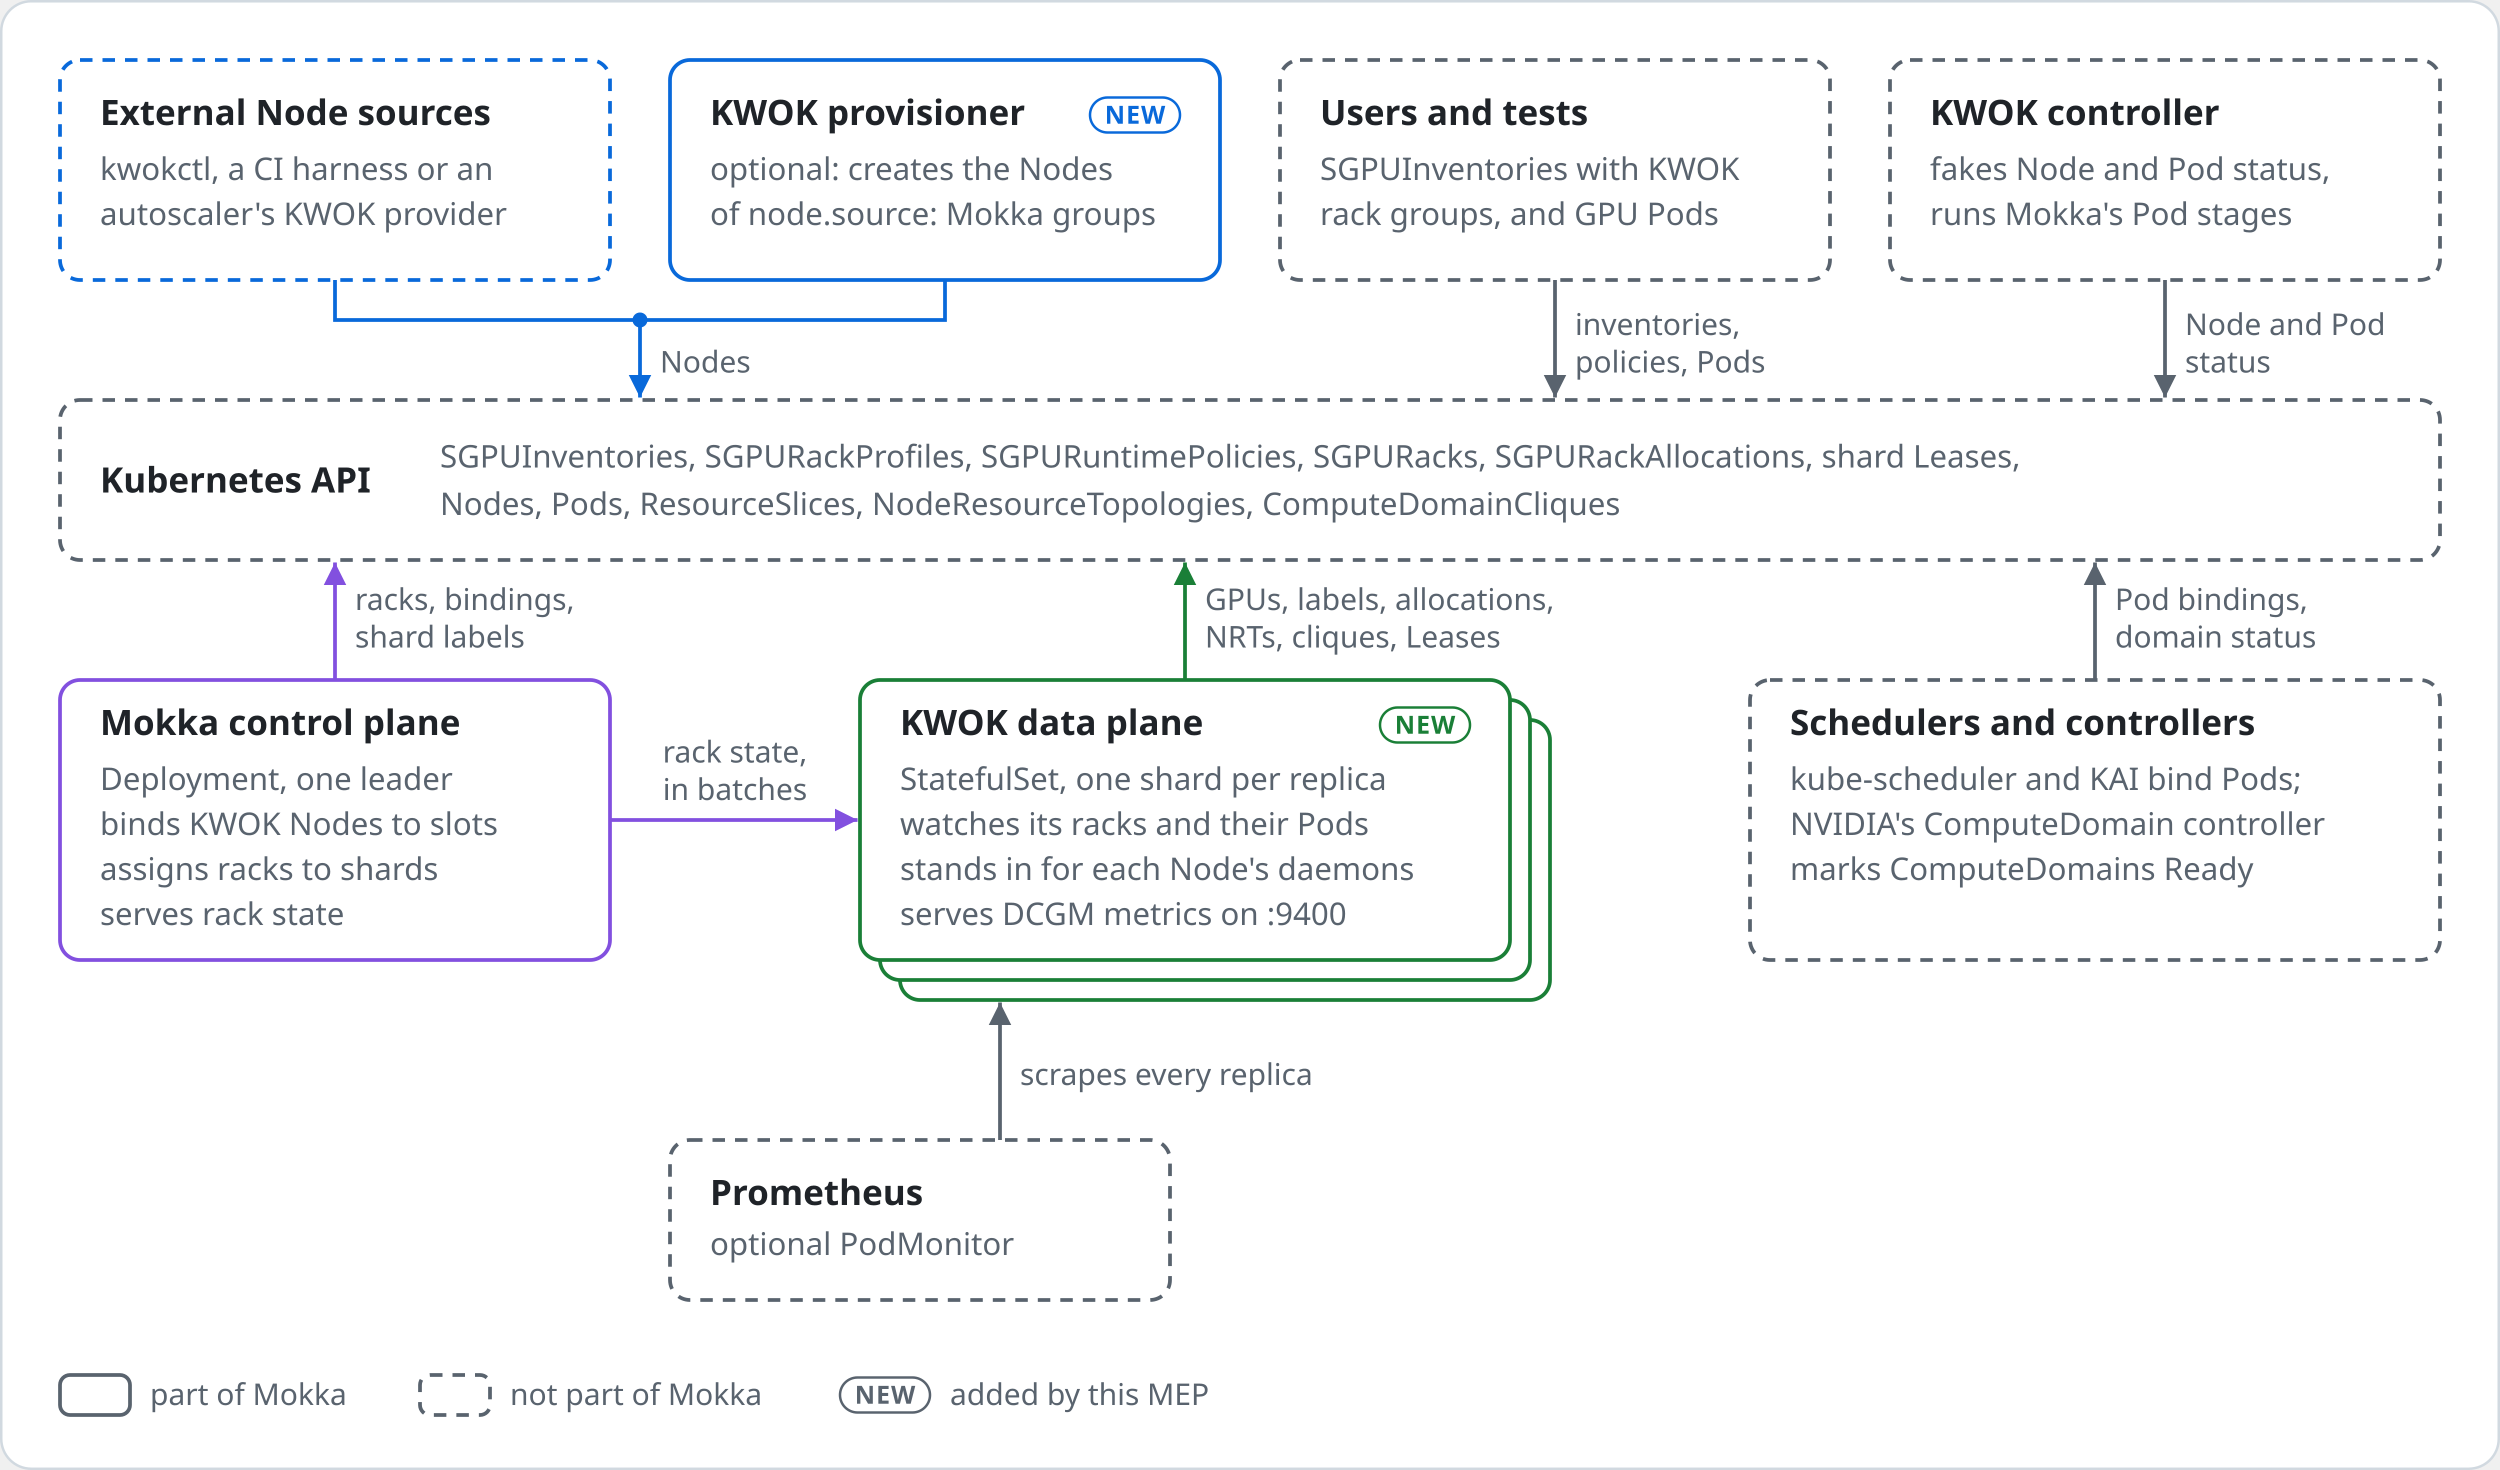
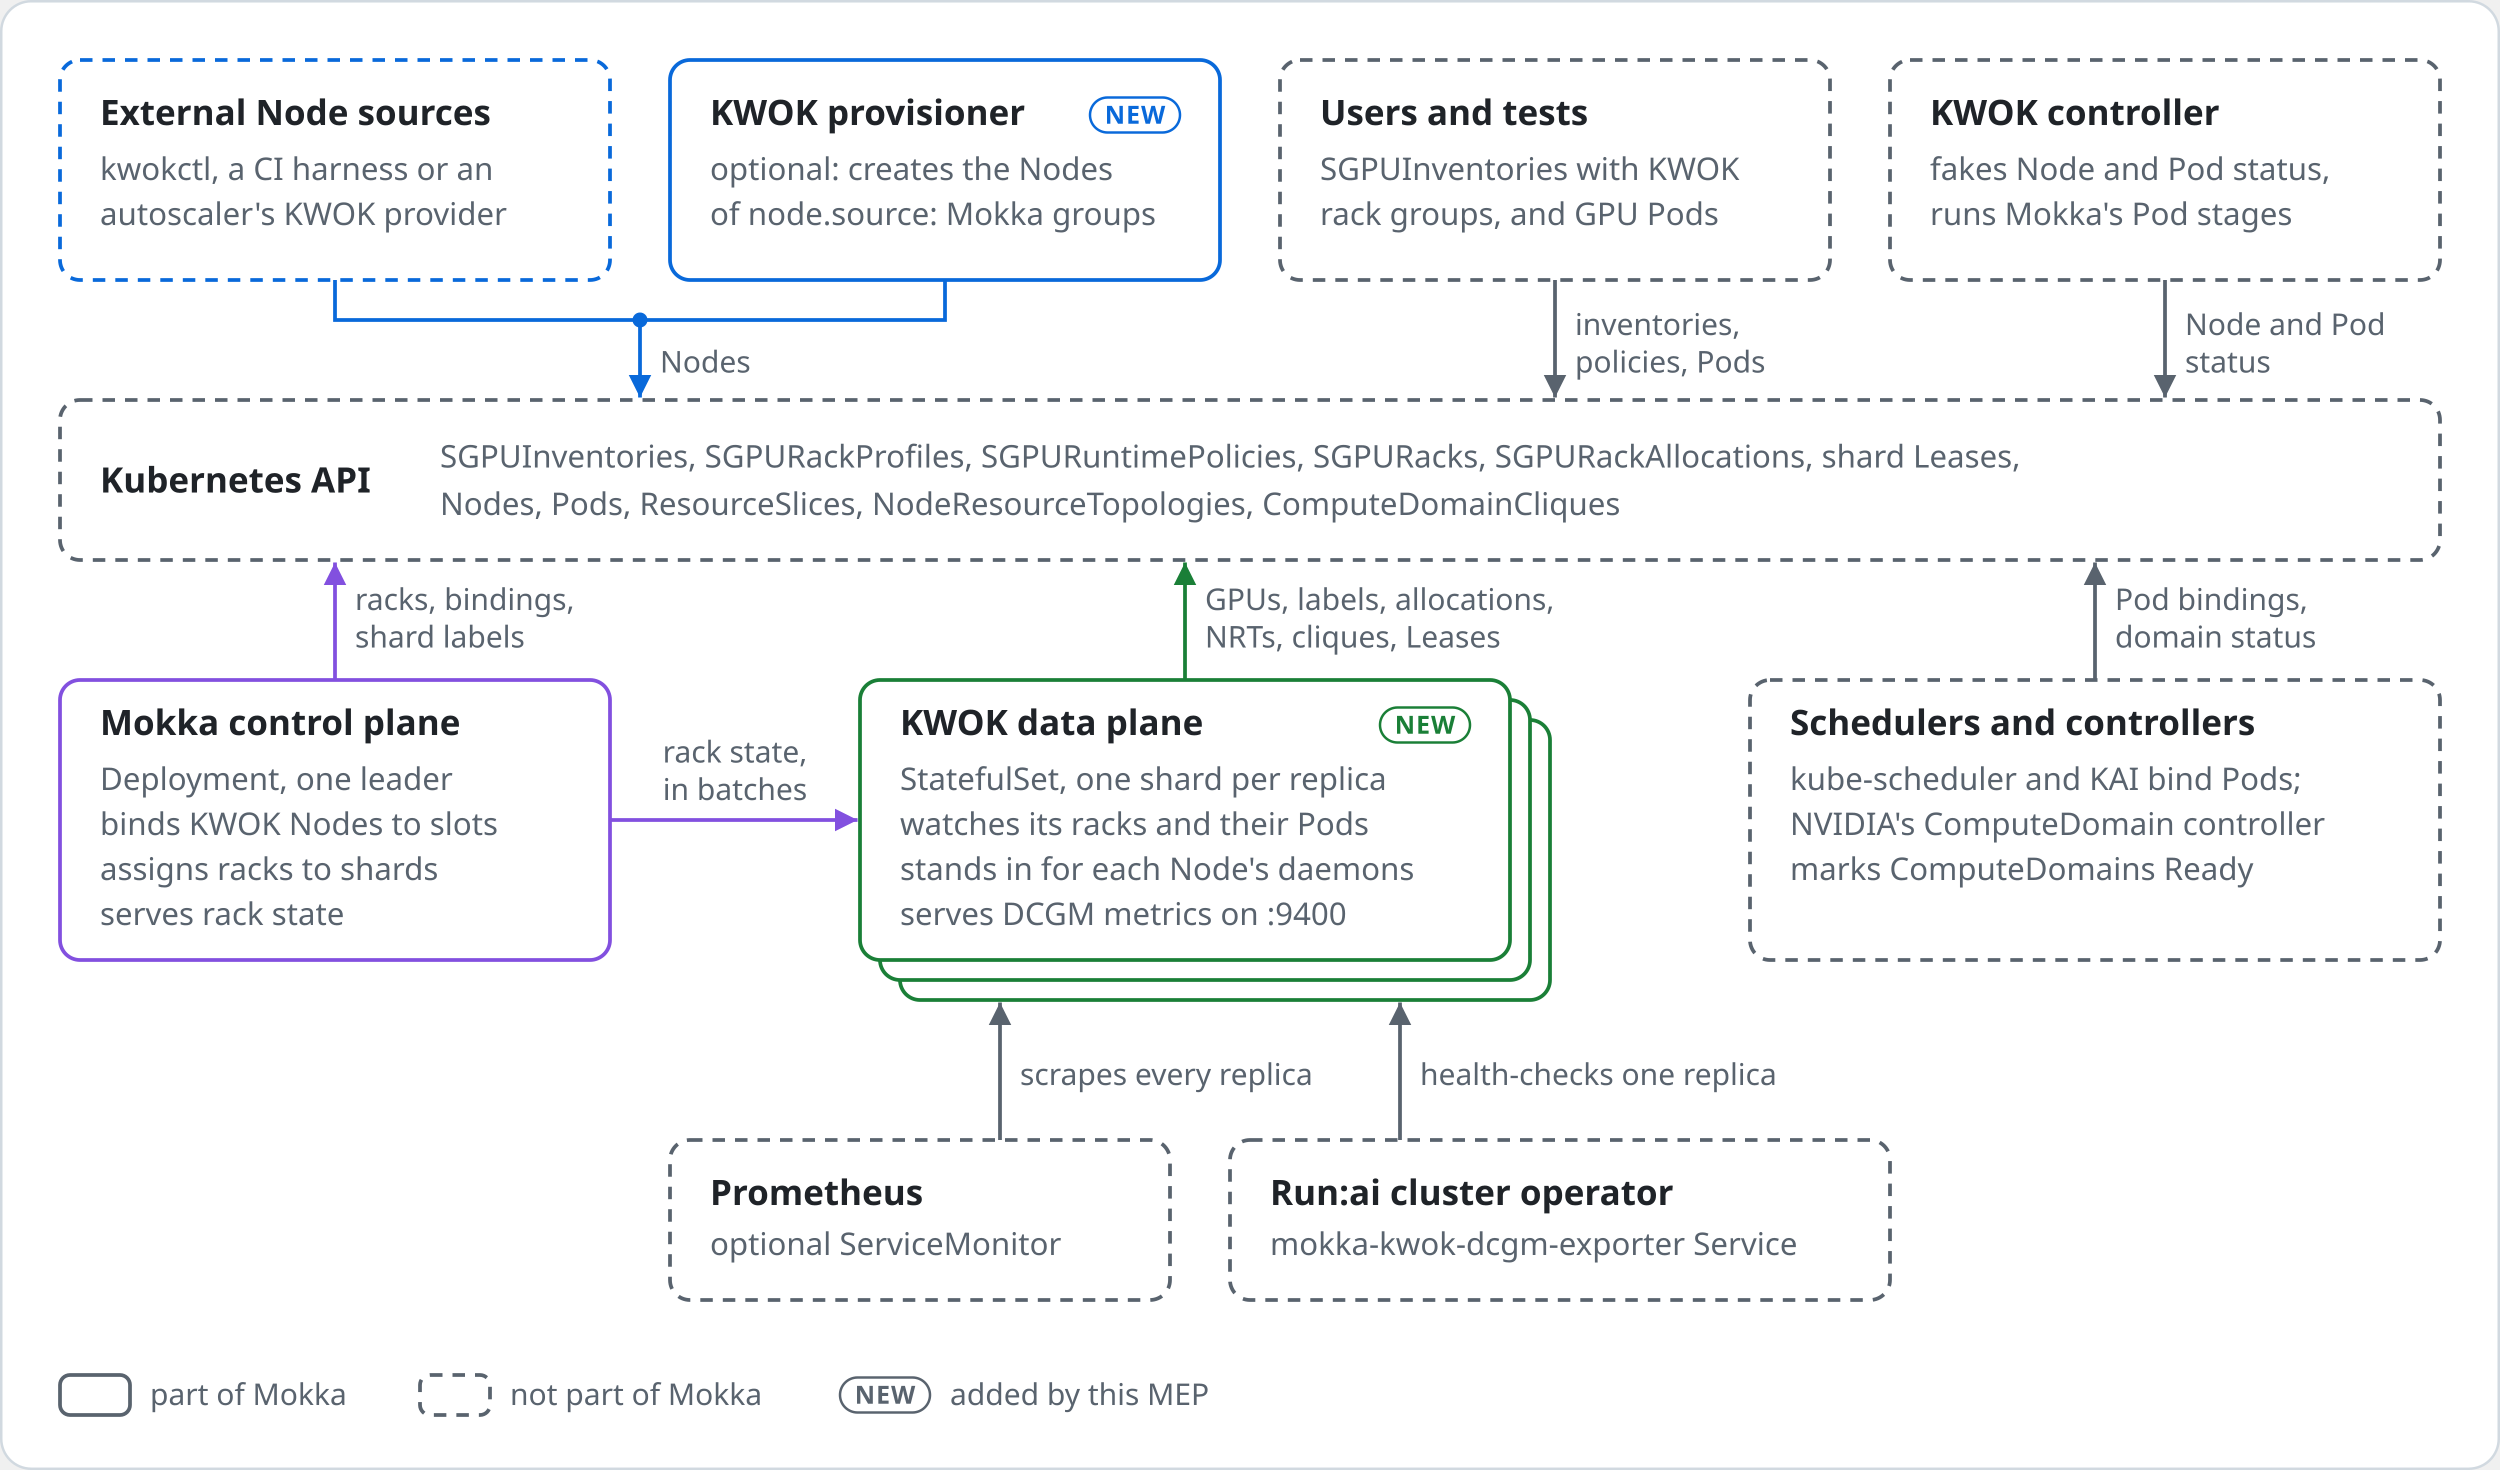
<svg xmlns="http://www.w3.org/2000/svg" viewBox="0 0 1000 588" width="1000" height="588" role="img" aria-labelledby="title desc">
  <style>
    .panel { fill: #ffffff; stroke: #d1d9e0; }
    text { font-family: -apple-system, BlinkMacSystemFont, "Segoe UI", "Noto Sans", Helvetica, Arial, sans-serif; fill: #1f2328; }
    .title { font-size: 14px; font-weight: 600; }
    .body { font-size: 12.5px; fill: #59636e; }
    .label { font-size: 12px; fill: #59636e; }
    .box { fill: #ffffff; stroke-width: 1.5; }
    .dashed { stroke-dasharray: 5 4; }
    .wire { fill: none; stroke-width: 1.5; }
    .pill { fill: #ffffff; stroke-width: 1; }
    .ptext { font-size: 10px; font-weight: 700; letter-spacing: 0.04em; }
    .b-src, .w-src, .p-src { stroke: #0969da; }
    .b-cp, .w-cp { stroke: #8250df; }
    .b-dp, .w-dp, .p-dp { stroke: #1a7f37; }
    .b-ext, .w-ext, .p-ext { stroke: #59636e; }
    .h-src, .pt-src { fill: #0969da; }
    .h-cp { fill: #8250df; }
    .h-dp, .pt-dp { fill: #1a7f37; }
    .h-ext, .pt-ext { fill: #59636e; }
    @media (prefers-color-scheme: dark) {
      .panel { fill: #0d1117; stroke: #3d444d; }
      text { fill: #f0f6fc; }
      .body, .label { fill: #9198a1; }
      .box, .pill { fill: #0d1117; }
      .b-src, .w-src, .p-src { stroke: #4493f8; }
      .b-cp, .w-cp { stroke: #ab7df8; }
      .b-dp, .w-dp, .p-dp { stroke: #3fb950; }
      .b-ext, .w-ext, .p-ext { stroke: #9198a1; }
      .h-src, .pt-src { fill: #4493f8; }
      .h-cp { fill: #ab7df8; }
      .h-dp, .pt-dp { fill: #3fb950; }
      .h-ext, .pt-ext { fill: #9198a1; }
    }
  </style>
  <defs>
    <marker id="arrow-src" viewBox="0 0 10 10" refX="10" refY="5" markerWidth="9" markerHeight="9" markerUnits="userSpaceOnUse" orient="auto">
      <path class="h-src" d="M0,0 L10,5 L0,10 z" />
    </marker>
    <marker id="arrow-cp" viewBox="0 0 10 10" refX="10" refY="5" markerWidth="9" markerHeight="9" markerUnits="userSpaceOnUse" orient="auto">
      <path class="h-cp" d="M0,0 L10,5 L0,10 z" />
    </marker>
    <marker id="arrow-dp" viewBox="0 0 10 10" refX="10" refY="5" markerWidth="9" markerHeight="9" markerUnits="userSpaceOnUse" orient="auto">
      <path class="h-dp" d="M0,0 L10,5 L0,10 z" />
    </marker>
    <marker id="arrow-ext" viewBox="0 0 10 10" refX="10" refY="5" markerWidth="9" markerHeight="9" markerUnits="userSpaceOnUse" orient="auto">
      <path class="h-ext" d="M0,0 L10,5 L0,10 z" />
    </marker>
  </defs>
  <rect class="panel" x="0.5" y="0.5" width="999" height="587" rx="12" />
  <rect class="box b-src dashed" x="24" y="24" width="220" height="88" rx="8" />
  <text class="title" x="40" y="50">External Node sources</text>
  <text class="body" x="40" y="72">kwokctl, a CI harness or an</text>
  <text class="body" x="40" y="90">autoscaler's KWOK provider</text>
  <rect class="box b-src" x="268" y="24" width="220" height="88" rx="8" />
  <text class="title" x="284" y="50">KWOK provisioner</text>
  <rect class="pill p-src" x="436" y="39" width="36" height="14" rx="7" />
  <text class="ptext pt-src" x="454" y="49.5" text-anchor="middle">NEW</text>
  <text class="body" x="284" y="72">optional: creates the Nodes</text>
  <text class="body" x="284" y="90">of node.source: Mokka groups</text>
  <rect class="box b-ext dashed" x="512" y="24" width="220" height="88" rx="8" />
  <text class="title" x="528" y="50">Users and tests</text>
  <text class="body" x="528" y="72">SGPUInventories with KWOK</text>
  <text class="body" x="528" y="90">rack groups, and GPU Pods</text>
  <rect class="box b-ext dashed" x="756" y="24" width="220" height="88" rx="8" />
  <text class="title" x="772" y="50">KWOK controller</text>
  <text class="body" x="772" y="72">fakes Node and Pod status,</text>
  <text class="body" x="772" y="90">runs Mokka's Pod stages</text>
  <rect class="box b-ext dashed" x="24" y="160" width="952" height="64" rx="8" />
  <text class="title" x="40" y="197">Kubernetes API</text>
  <text class="body" x="176" y="187">SGPUInventories, SGPURackProfiles, SGPURuntimePolicies, SGPURacks, SGPURackAllocations, shard Leases,</text>
  <text class="body" x="176" y="206">Nodes, Pods, ResourceSlices, NodeResourceTopologies, ComputeDomainCliques</text>
  <rect class="box b-cp" x="24" y="272" width="220" height="112" rx="8" />
  <text class="title" x="40" y="294">Mokka control plane</text>
  <text class="body" x="40" y="316">Deployment, one leader</text>
  <text class="body" x="40" y="334">binds KWOK Nodes to slots</text>
  <text class="body" x="40" y="352">assigns racks to shards</text>
  <text class="body" x="40" y="370">serves rack state</text>
  <rect class="box b-dp" x="360" y="288" width="260" height="112" rx="8" />
  <rect class="box b-dp" x="352" y="280" width="260" height="112" rx="8" />
  <rect class="box b-dp" x="344" y="272" width="260" height="112" rx="8" />
  <text class="title" x="360" y="294">KWOK data plane</text>
  <rect class="pill p-dp" x="552" y="283" width="36" height="14" rx="7" />
  <text class="ptext pt-dp" x="570" y="293.5" text-anchor="middle">NEW</text>
  <text class="body" x="360" y="316">StatefulSet, one shard per replica</text>
  <text class="body" x="360" y="334">watches its racks and their Pods</text>
  <text class="body" x="360" y="352">stands in for each Node's daemons</text>
  <text class="body" x="360" y="370">serves DCGM metrics on :9400</text>
  <rect class="box b-ext dashed" x="700" y="272" width="276" height="112" rx="8" />
  <text class="title" x="716" y="294">Schedulers and controllers</text>
  <text class="body" x="716" y="316">kube-scheduler and KAI bind Pods;</text>
  <text class="body" x="716" y="334">NVIDIA's ComputeDomain controller</text>
  <text class="body" x="716" y="352">marks ComputeDomains Ready</text>
  <rect class="box b-ext dashed" x="268" y="456" width="200" height="64" rx="8" />
  <text class="title" x="284" y="482">Prometheus</text>
-   <text class="body" x="284" y="502">optional PodMonitor</text>
+   <text class="body" x="284" y="502">optional ServiceMonitor</text>
+   <rect class="box b-ext dashed" x="492" y="456" width="264" height="64" rx="8" />
+   <text class="title" x="508" y="482">Run:ai cluster operator</text>
+   <text class="body" x="508" y="502">mokka-kwok-dcgm-exporter Service</text>
  <path class="wire w-src" d="M134,112 V128 H378 V112" />
  <circle class="h-src" cx="256" cy="128" r="3" />
  <path class="wire w-src" d="M256,128 V159" marker-end="url(#arrow-src)" />
  <text class="label" x="264" y="149">Nodes</text>
  <path class="wire w-ext" d="M622,112 V159" marker-end="url(#arrow-ext)" />
  <text class="label" x="630" y="134">inventories,</text>
  <text class="label" x="630" y="149">policies, Pods</text>
  <path class="wire w-ext" d="M866,112 V159" marker-end="url(#arrow-ext)" />
  <text class="label" x="874" y="134">Node and Pod</text>
  <text class="label" x="874" y="149">status</text>
  <path class="wire w-cp" d="M134,272 V225" marker-end="url(#arrow-cp)" />
  <text class="label" x="142" y="244">racks, bindings,</text>
  <text class="label" x="142" y="259">shard labels</text>
  <path class="wire w-dp" d="M474,272 V225" marker-end="url(#arrow-dp)" />
  <text class="label" x="482" y="244">GPUs, labels, allocations,</text>
  <text class="label" x="482" y="259">NRTs, cliques, Leases</text>
  <path class="wire w-ext" d="M838,272 V225" marker-end="url(#arrow-ext)" />
  <text class="label" x="846" y="244">Pod bindings,</text>
  <text class="label" x="846" y="259">domain status</text>
  <path class="wire w-cp" d="M244,328 H343" marker-end="url(#arrow-cp)" />
  <text class="label" x="294" y="305" text-anchor="middle">rack state,</text>
  <text class="label" x="294" y="320" text-anchor="middle">in batches</text>
  <path class="wire w-ext" d="M400,456 V401" marker-end="url(#arrow-ext)" />
  <text class="label" x="408" y="434">scrapes every replica</text>
+   <path class="wire w-ext" d="M560,456 V401" marker-end="url(#arrow-ext)" />
+   <text class="label" x="568" y="434">health-checks one replica</text>
  <rect class="box b-ext" x="24" y="550" width="28" height="16" rx="4" />
  <text class="label" x="60" y="562">part of Mokka</text>
  <rect class="box b-ext dashed" x="168" y="550" width="28" height="16" rx="4" />
  <text class="label" x="204" y="562">not part of Mokka</text>
  <rect class="pill p-ext" x="336" y="551" width="36" height="14" rx="7" />
  <text class="ptext pt-ext" x="354" y="561.5" text-anchor="middle">NEW</text>
  <text class="label" x="380" y="562">added by this MEP</text>
</svg>
